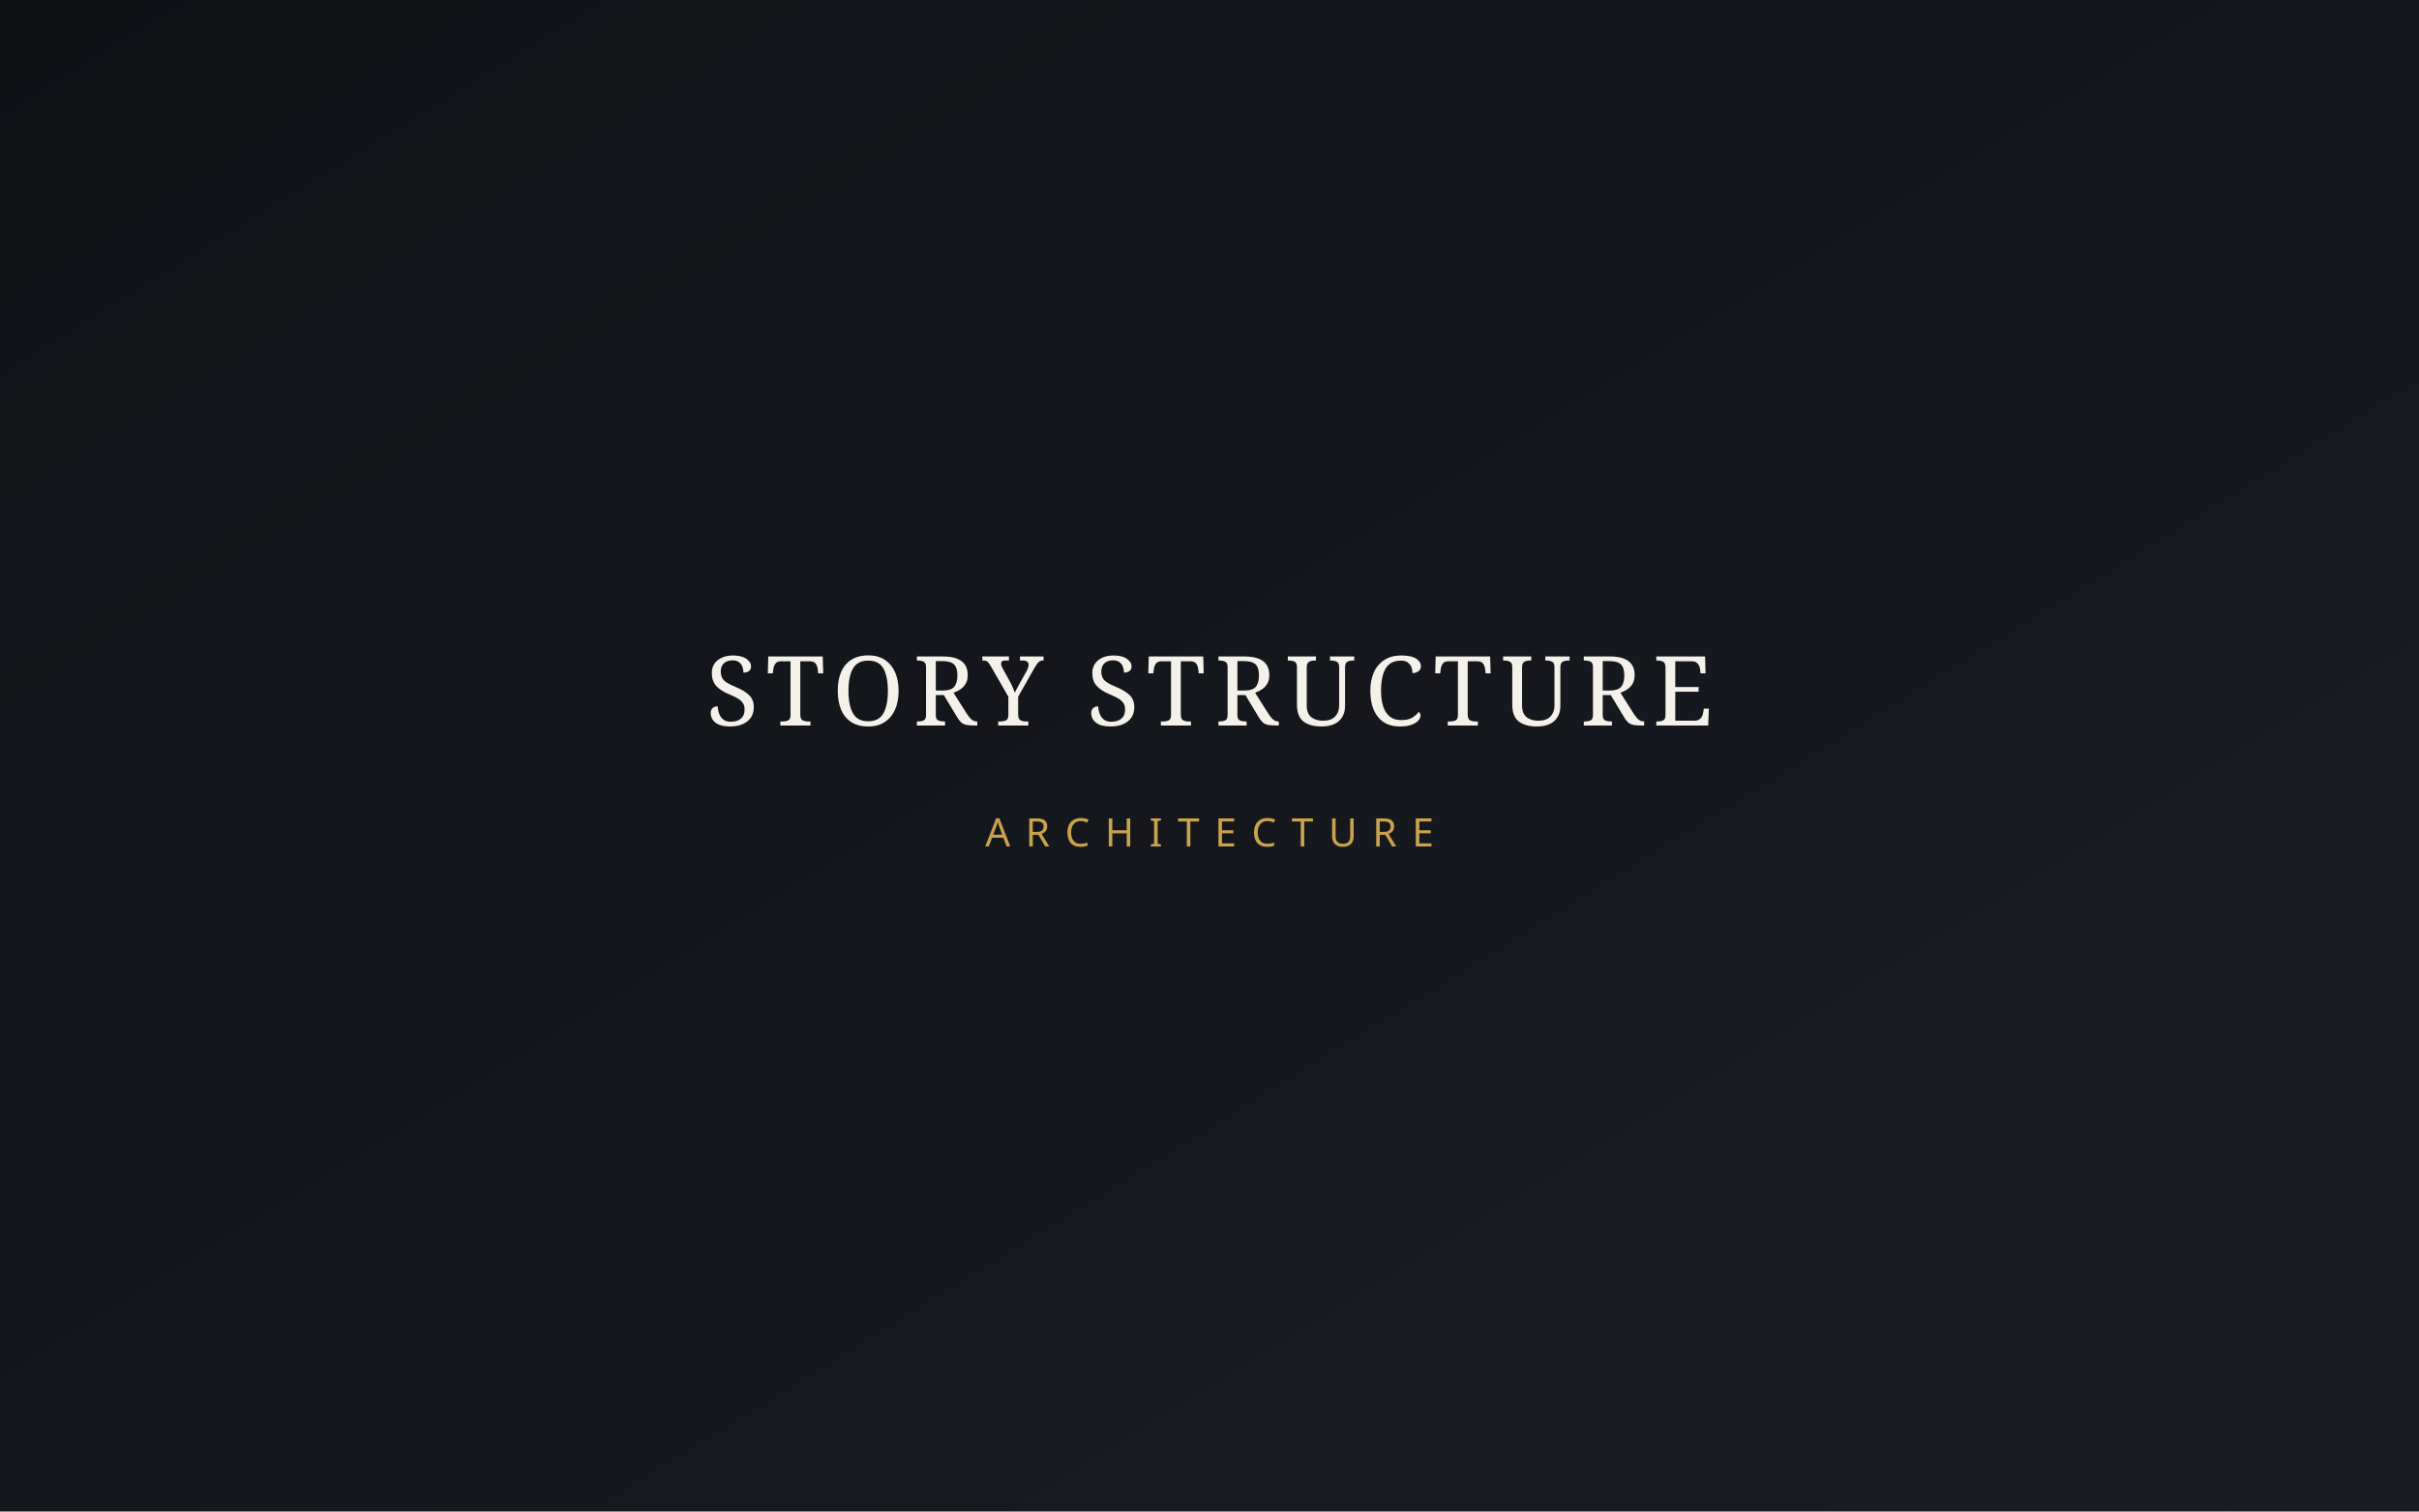
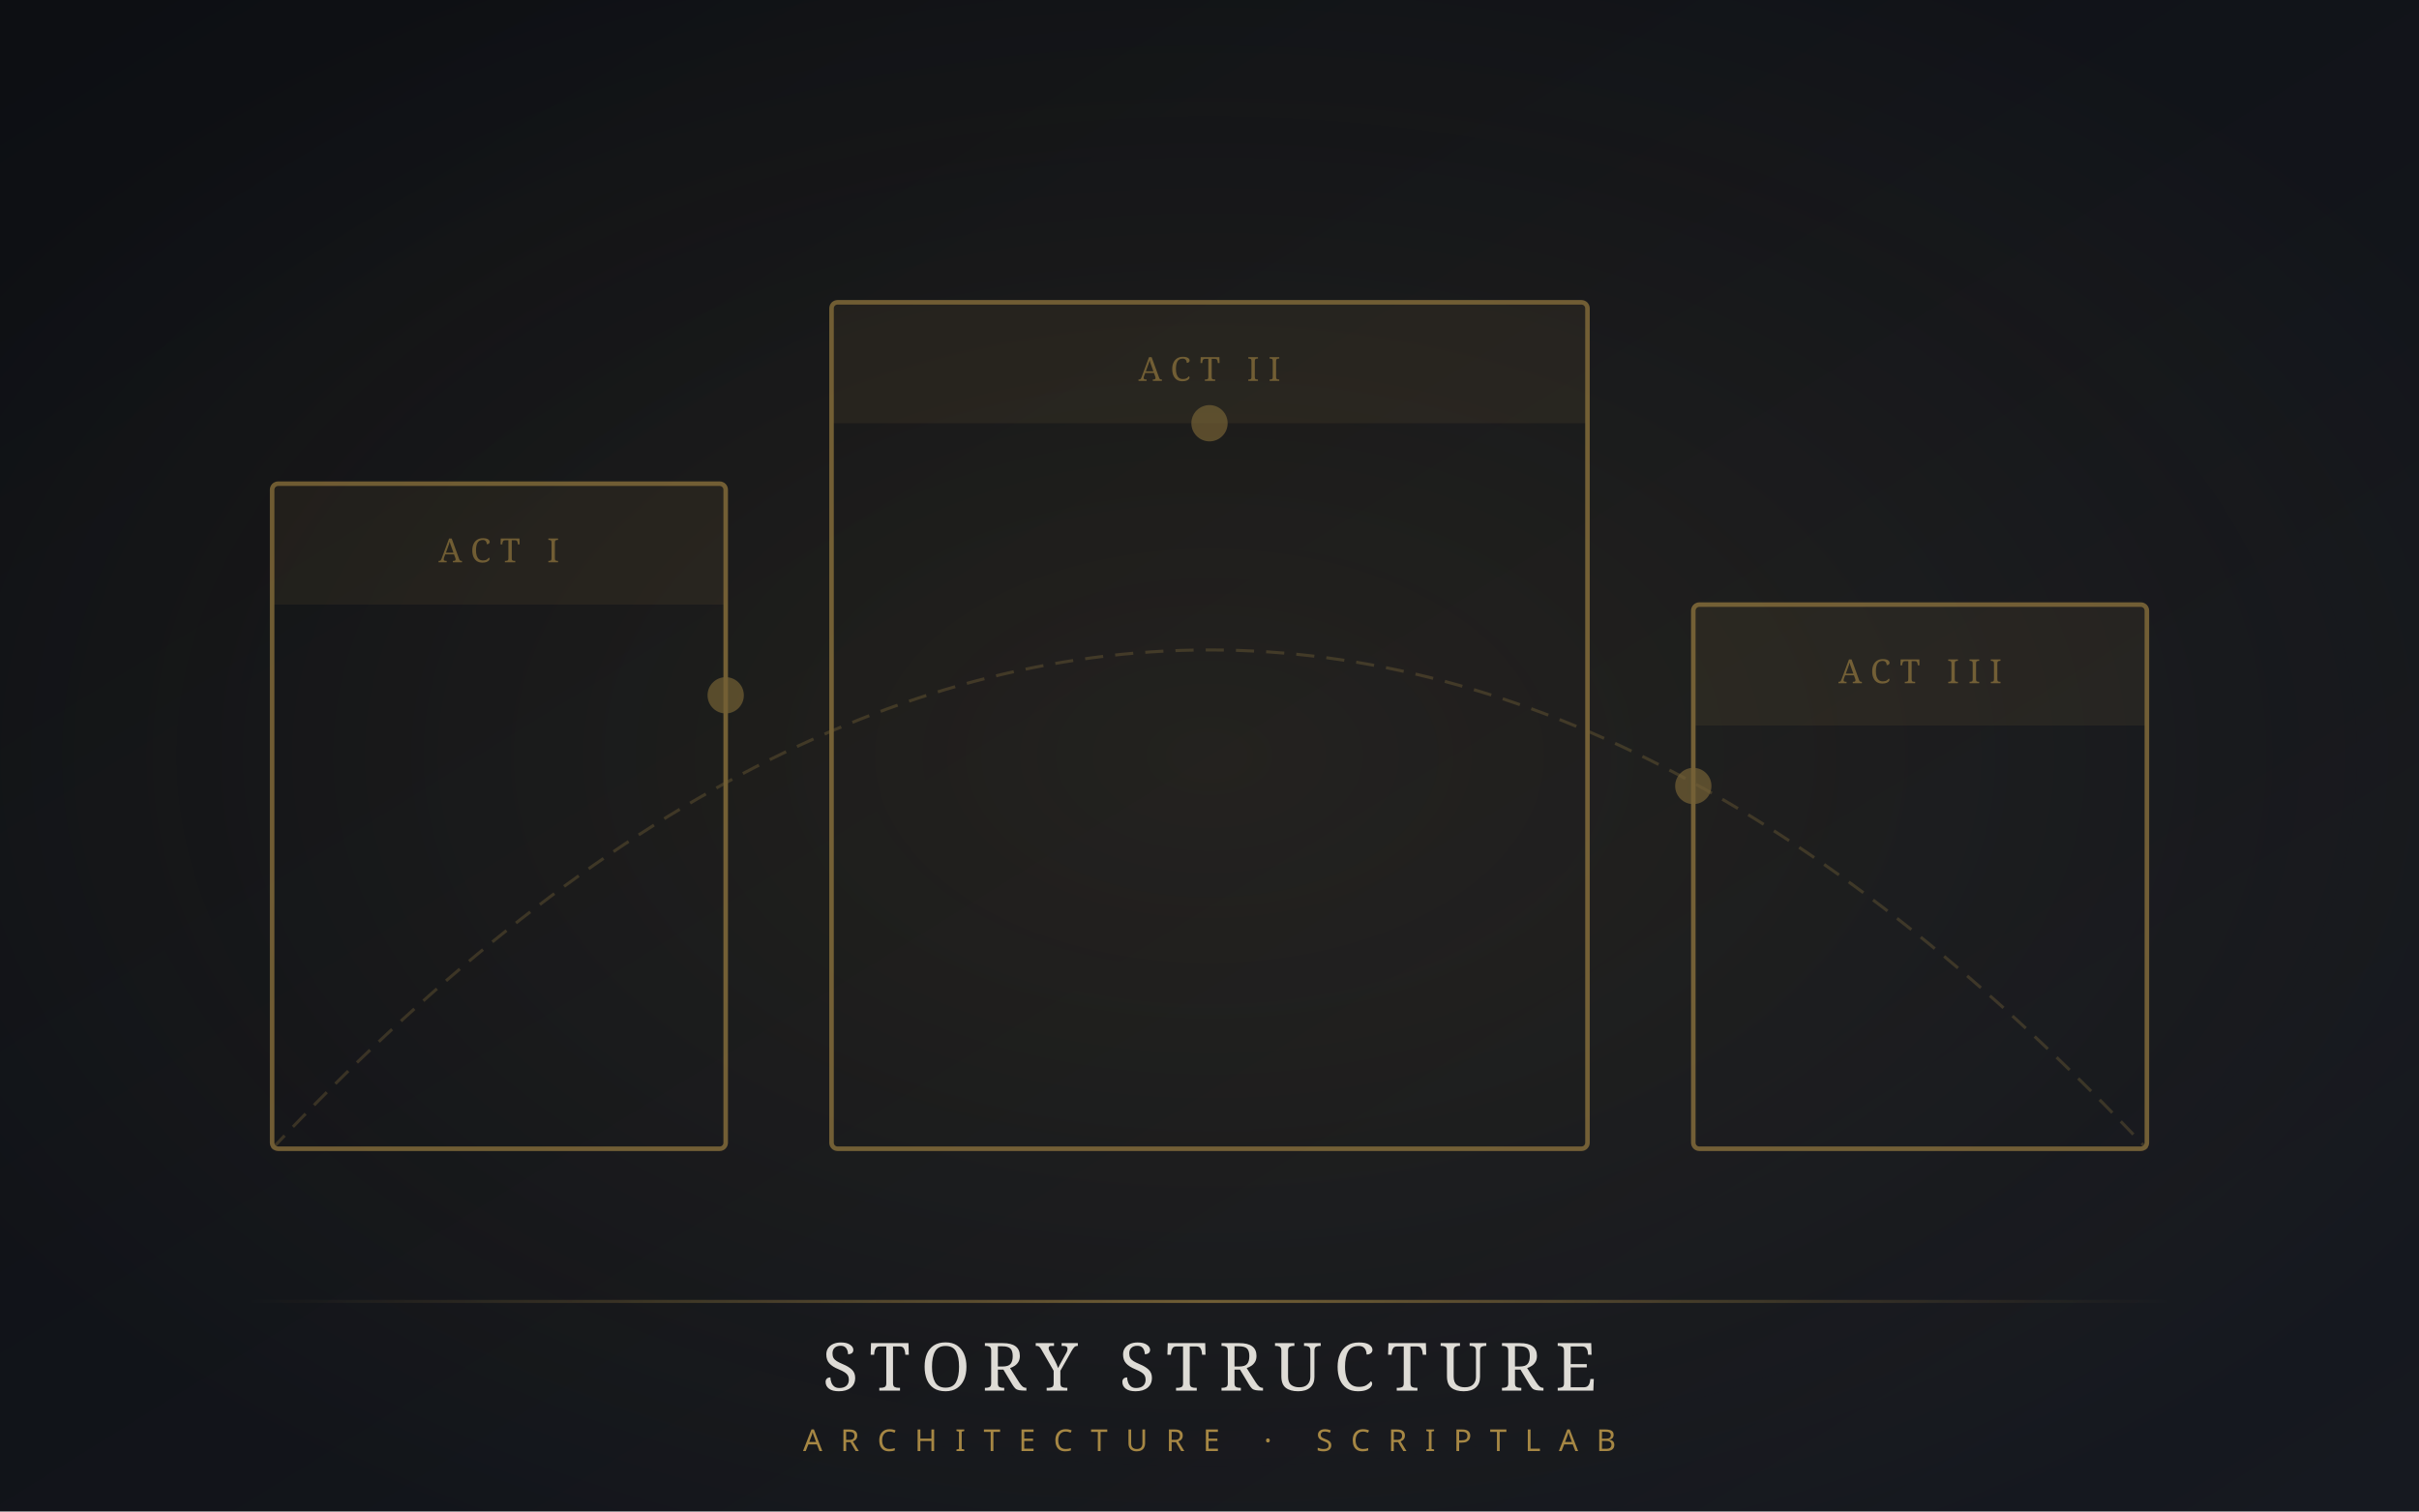
<svg xmlns="http://www.w3.org/2000/svg" width="800" height="500" viewBox="0 0 800 500">
  <defs>
    <linearGradient id="bg" x1="0%" y1="0%" x2="100%" y2="100%">
-       <stop offset="0%" stop-color="#0f1115" />
-       <stop offset="100%" stop-color="#1a1d24" />
+       <stop offset="0%" stop-color="#0d0f13" />
+       <stop offset="100%" stop-color="#161920" />
+     </linearGradient>
+     <radialGradient id="glow" cx="50%" cy="50%" r="60%">
+       <stop offset="0%" stop-color="#c9a24d" stop-opacity="0.1" />
+       <stop offset="100%" stop-color="#c9a24d" stop-opacity="0" />
+     </radialGradient>
+     <linearGradient id="gold" x1="0%" y1="0%" x2="100%" y2="0%">
+       <stop offset="0%" stop-color="#c9a24d" stop-opacity="0" />
+       <stop offset="50%" stop-color="#c9a24d" />
+       <stop offset="100%" stop-color="#c9a24d" stop-opacity="0" />
    </linearGradient>
  </defs>
  <rect width="800" height="500" fill="url(#bg)" />
-   <text x="400" y="240" font-family="Georgia, serif" font-size="32" fill="#f4f1ea" text-anchor="middle" letter-spacing="3">STORY STRUCTURE</text>
-   <text x="400" y="280" font-family="system-ui" font-size="13" fill="#c9a24d" text-anchor="middle" letter-spacing="5">ARCHITECTURE</text>
+   <rect width="800" height="500" fill="url(#glow)" />
+   <g opacity="0.5">
+     <rect x="90" y="160" width="150" height="220" rx="2" fill="none" stroke="#c9a24d" stroke-width="1.5" />
+     <rect x="90" y="160" width="150" height="40" fill="#c9a24d" opacity="0.15" />
+     <text x="165" y="186" text-anchor="middle" font-family="Georgia,serif" font-size="11" fill="#c9a24d" letter-spacing="3">ACT I</text>
+     <rect x="275" y="100" width="250" height="280" rx="2" fill="none" stroke="#c9a24d" stroke-width="1.5" />
+     <rect x="275" y="100" width="250" height="40" fill="#c9a24d" opacity="0.15" />
+     <text x="400" y="126" text-anchor="middle" font-family="Georgia,serif" font-size="11" fill="#c9a24d" letter-spacing="3">ACT II</text>
+     <rect x="560" y="200" width="150" height="180" rx="2" fill="none" stroke="#c9a24d" stroke-width="1.5" />
+     <rect x="560" y="200" width="150" height="40" fill="#c9a24d" opacity="0.15" />
+     <text x="635" y="226" text-anchor="middle" font-family="Georgia,serif" font-size="11" fill="#c9a24d" letter-spacing="3">ACT III</text>
+     <path d="M 90 380 Q 400 50 710 380" fill="none" stroke="#c9a24d" stroke-width="1" opacity="0.4" stroke-dasharray="6,4" />
+     <circle cx="240" cy="230" r="6" fill="#c9a24d" opacity="0.7" />
+     <circle cx="400" cy="140" r="6" fill="#c9a24d" opacity="0.7" />
+     <circle cx="560" cy="260" r="6" fill="#c9a24d" opacity="0.7" />
+   </g>
+   <rect x="80" y="430" width="640" height="1" fill="url(#gold)" opacity="0.5" />
+   <text x="400" y="460" text-anchor="middle" font-family="Georgia,serif" font-size="22" fill="#f4f1ea" letter-spacing="4" opacity="0.9">STORY STRUCTURE</text>
+   <text x="400" y="480" text-anchor="middle" font-family="system-ui,sans-serif" font-size="10" fill="#c9a24d" letter-spacing="6" opacity="0.8">ARCHITECTURE · SCRIPTLAB</text>
</svg>
